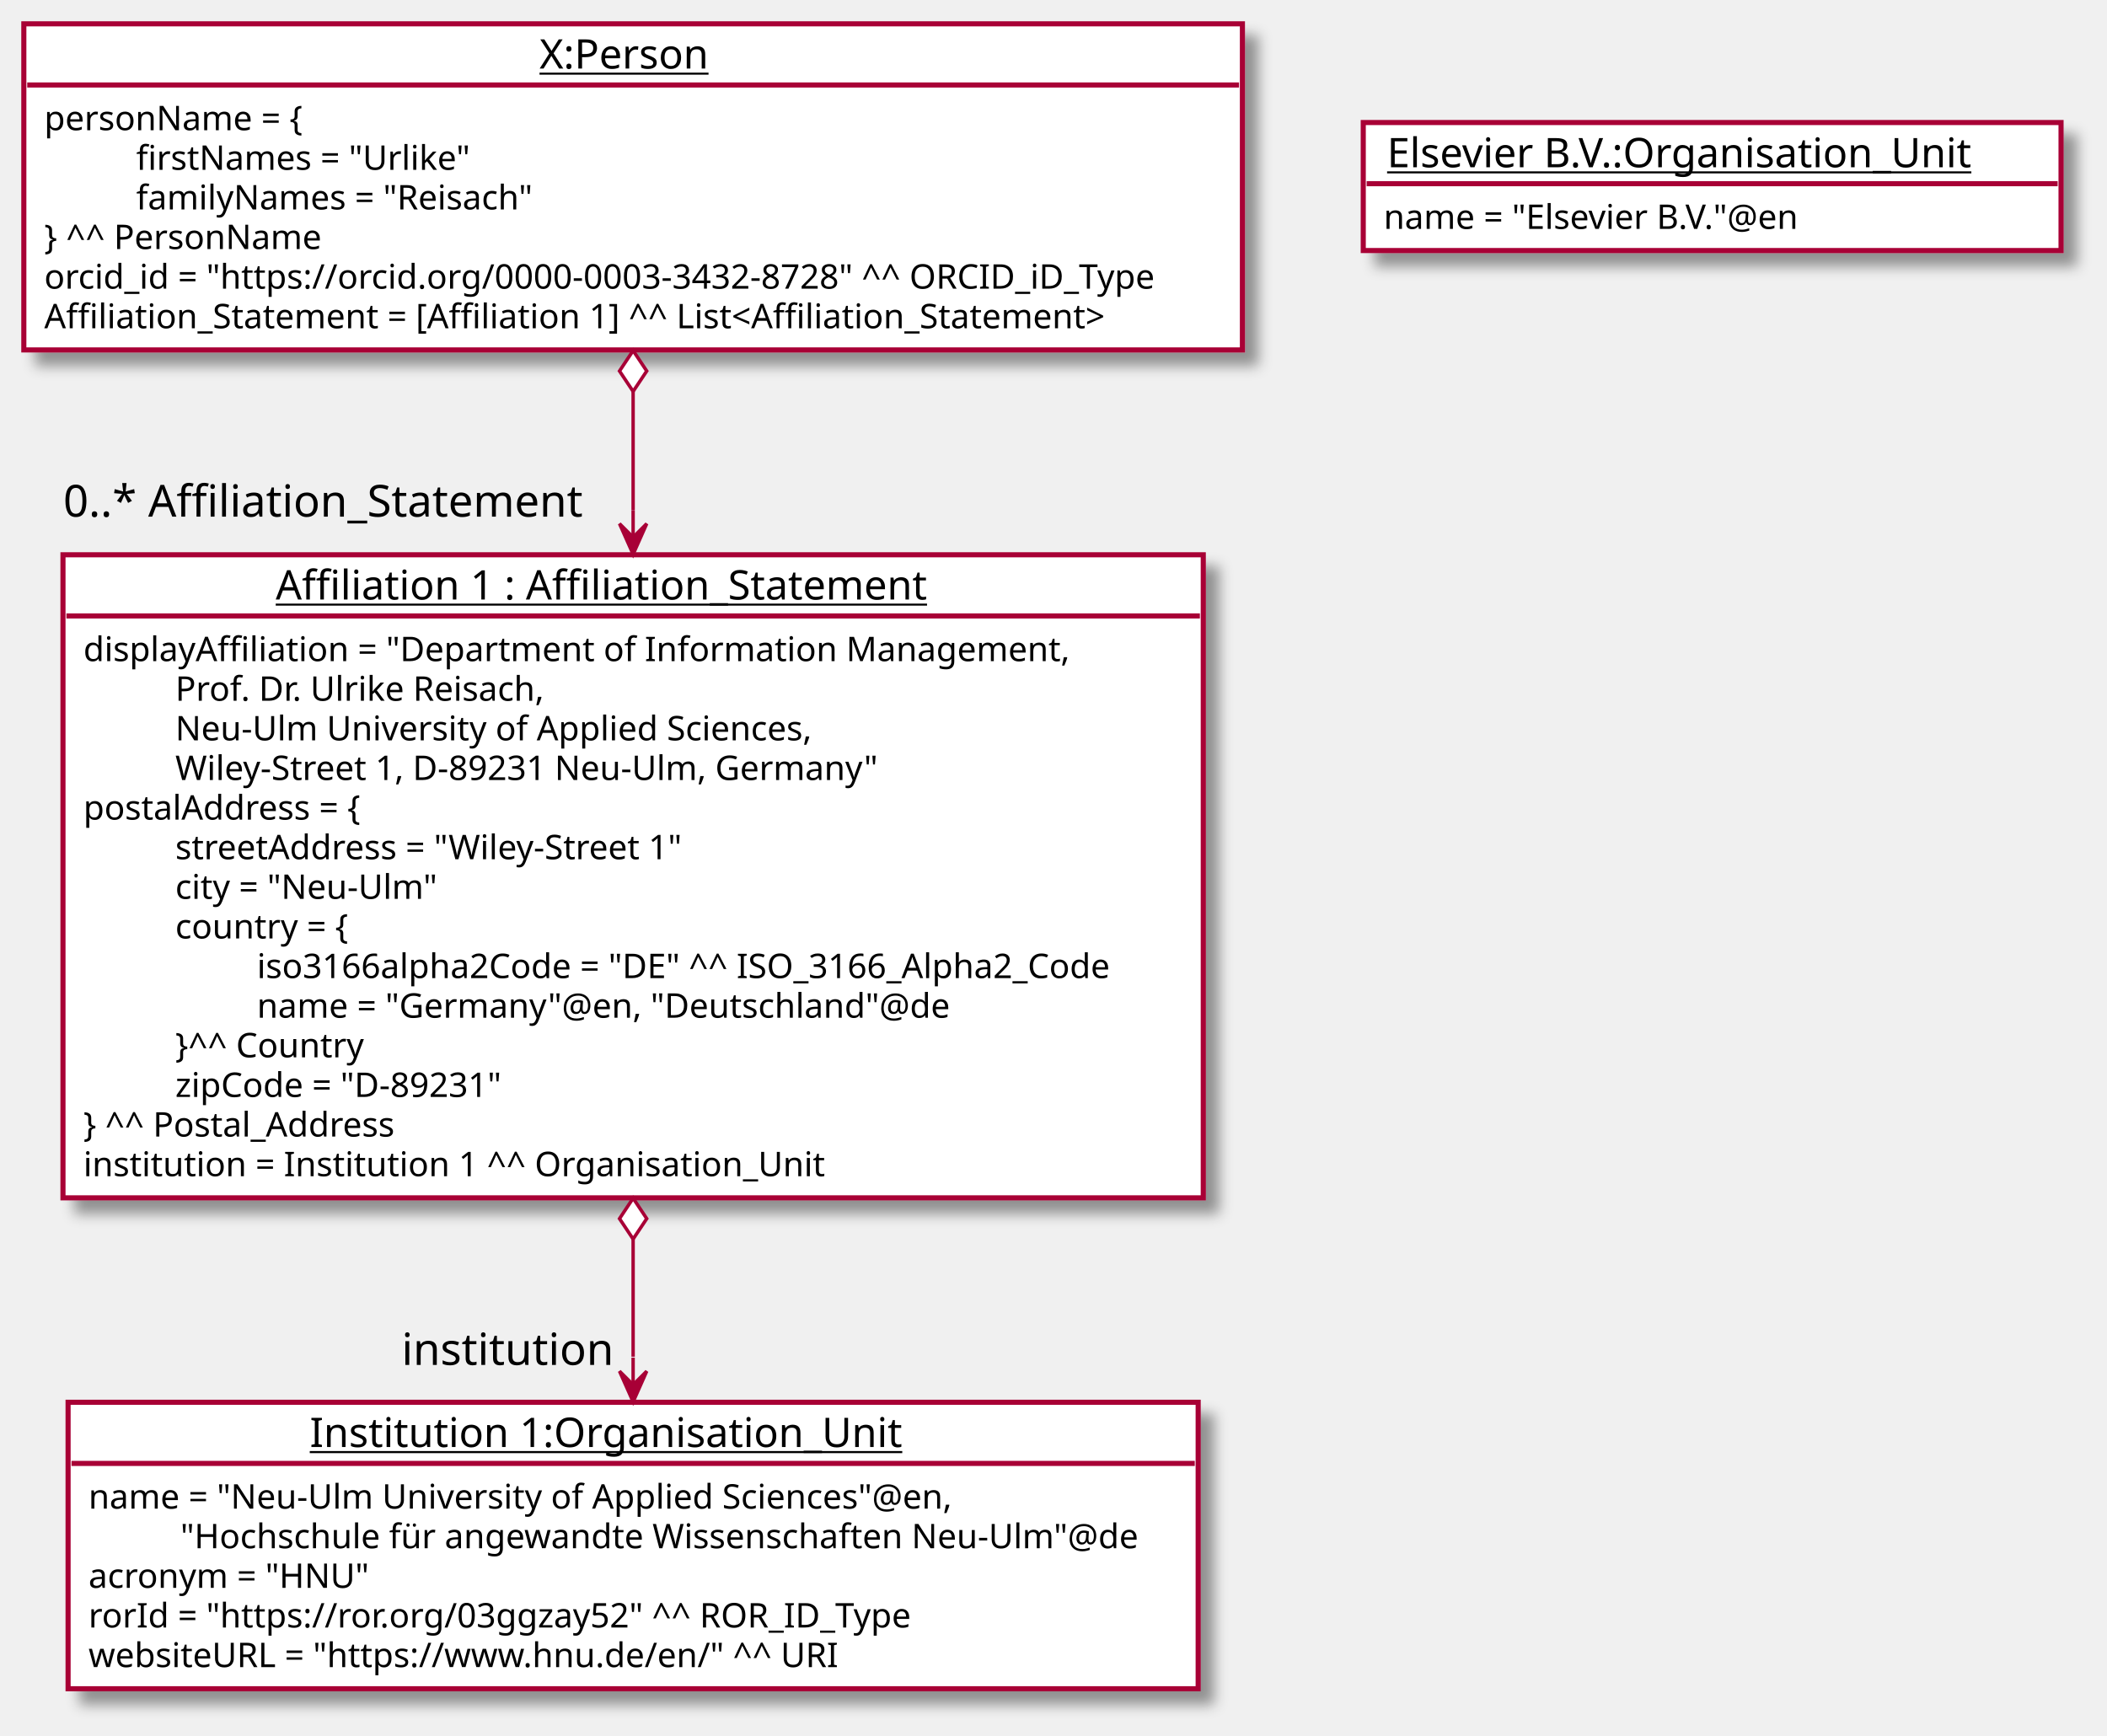
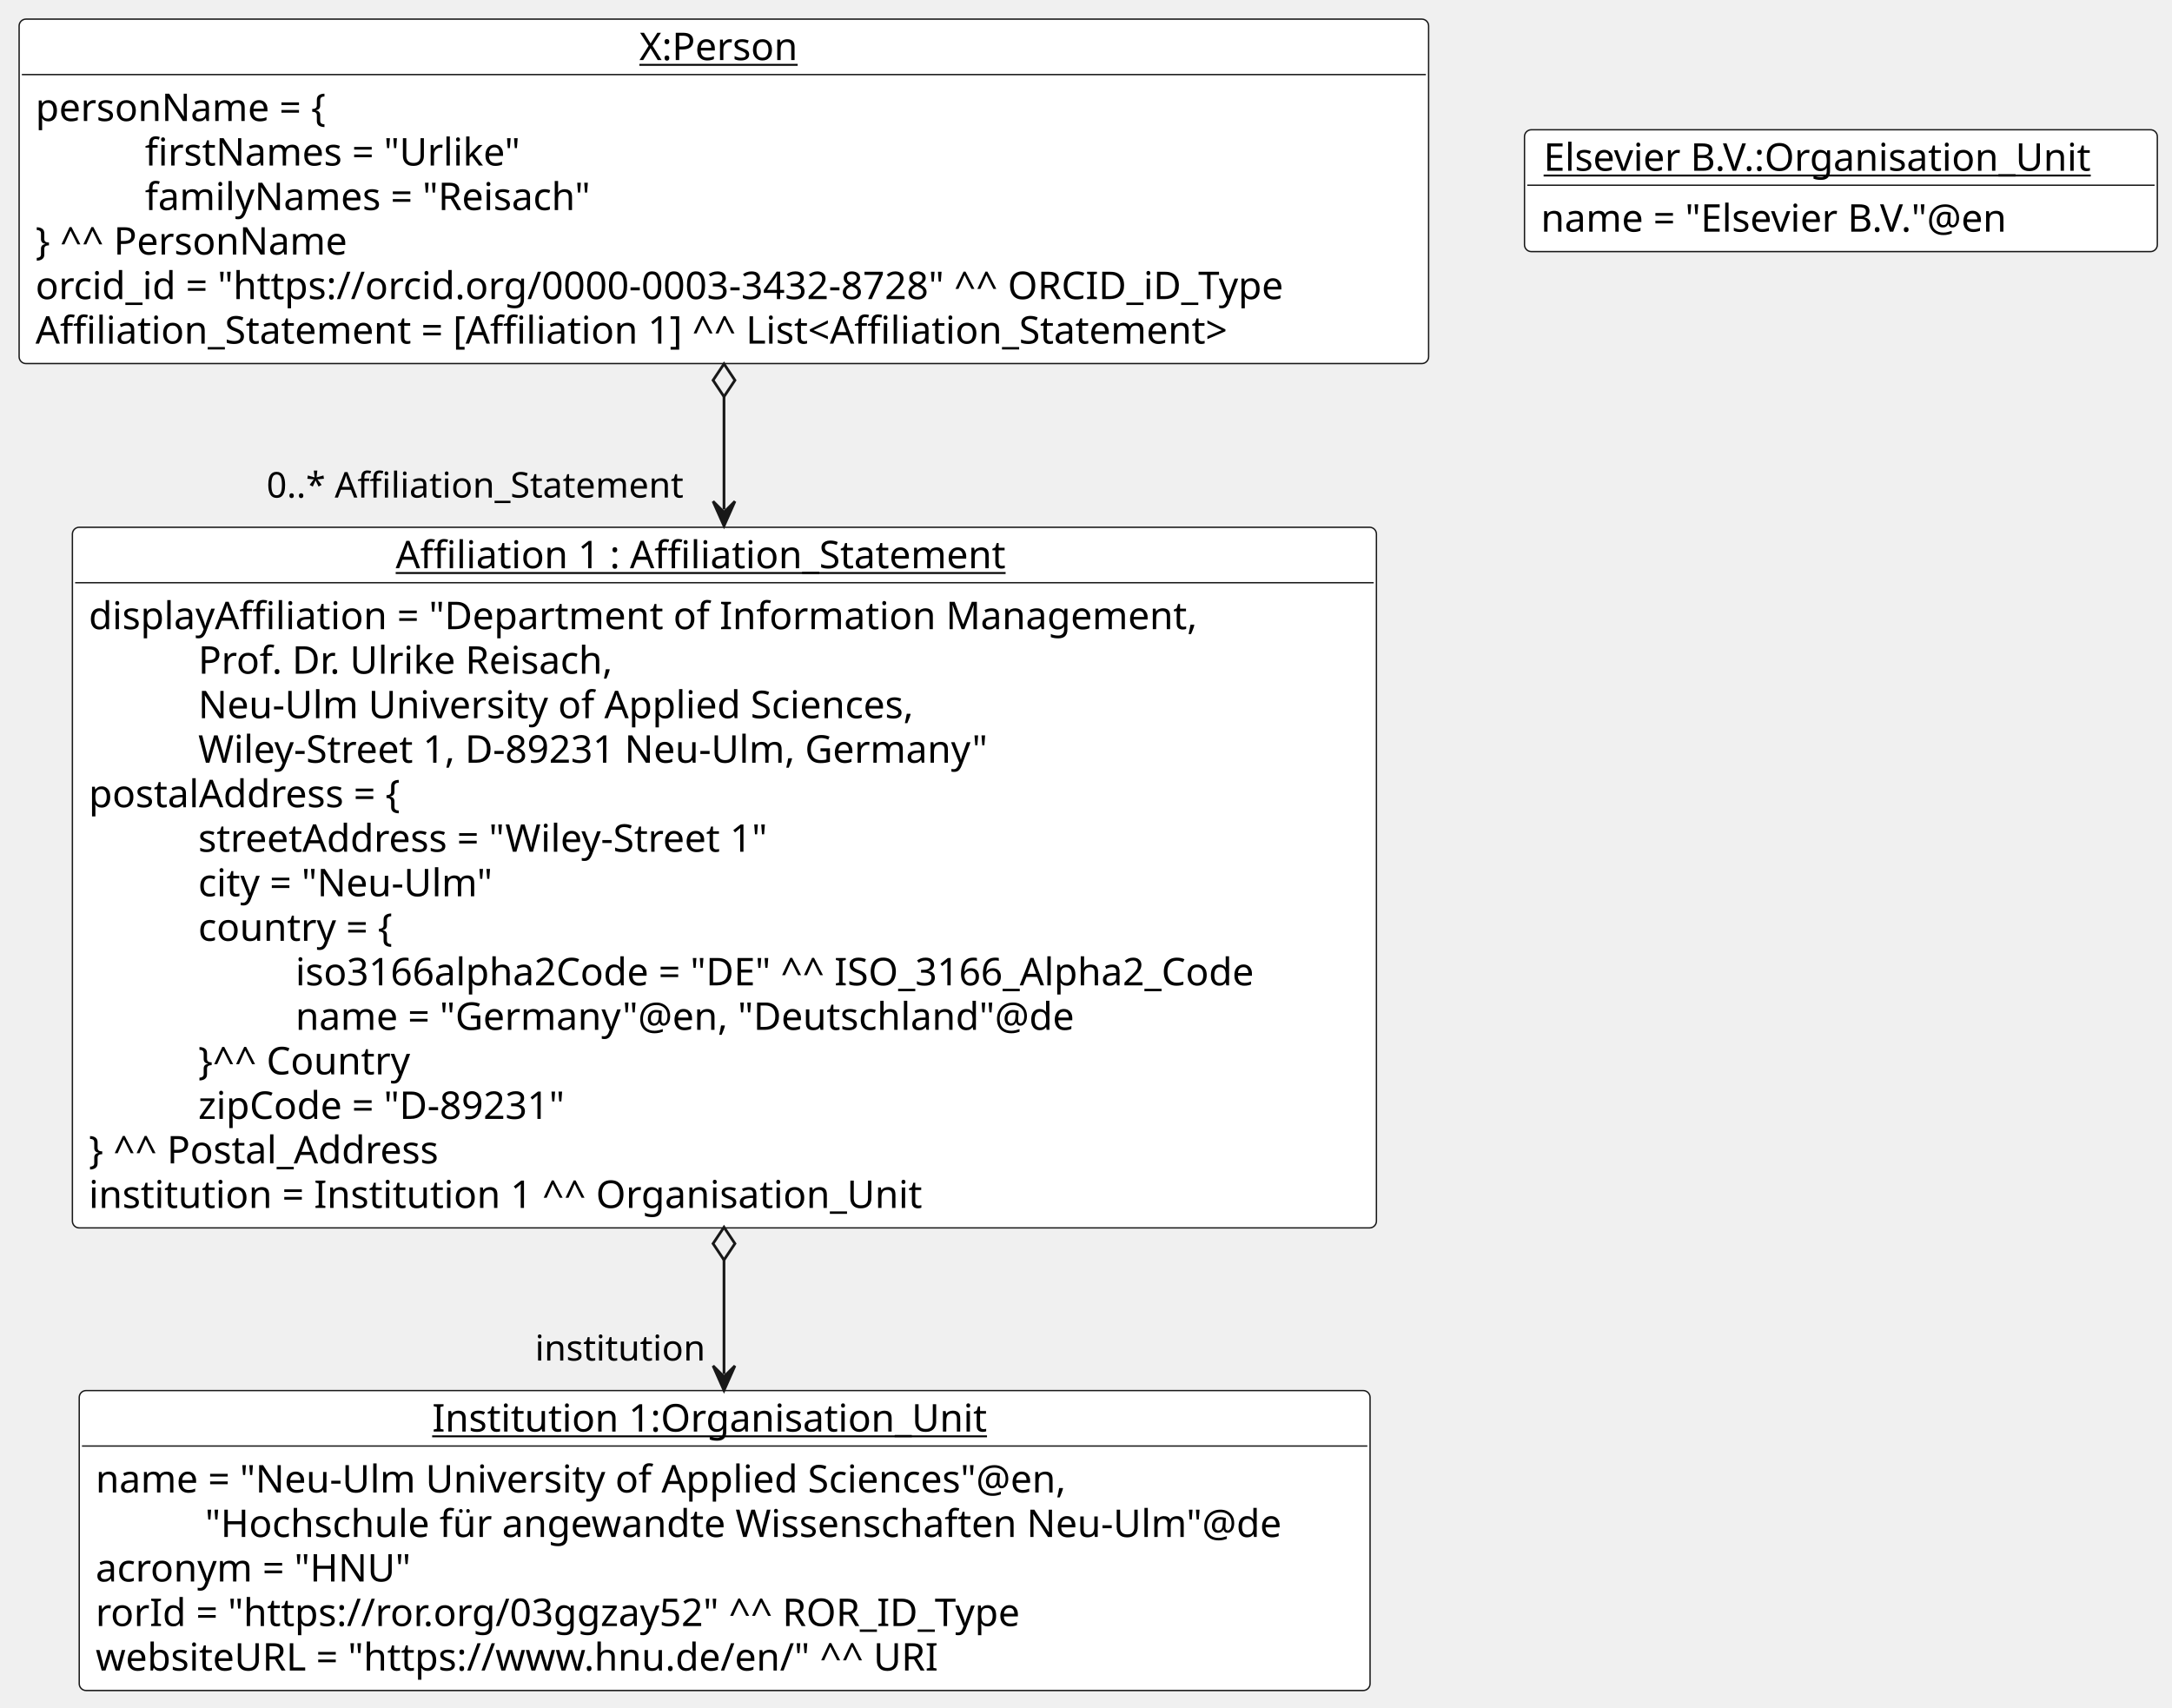
- <svg xmlns="http://www.w3.org/2000/svg" contentScriptType="application/ecmascript" contentStyleType="text/css" height="510px" preserveAspectRatio="none" style="width:619px;height:510px;background:#FFFFFF;" version="1.1" viewBox="0 0 619 510" width="619px" zoomAndPan="magnify">
-   <defs>
-     <filter height="300%" id="f6sjpc8vwcle3" width="300%" x="-1" y="-1">
-       <feGaussianBlur result="blurOut" stdDeviation="2.0" />
-       <feColorMatrix in="blurOut" result="blurOut2" type="matrix" values="0 0 0 0 0 0 0 0 0 0 0 0 0 0 0 0 0 0 .4 0" />
-       <feOffset dx="4.0" dy="4.0" in="blurOut2" result="blurOut3" />
-       <feBlend in="SourceGraphic" in2="blurOut3" mode="normal" />
-     </filter>
-   </defs>
+ <svg xmlns="http://www.w3.org/2000/svg" contentStyleType="text/css" data-diagram-type="CLASS" height="625px" preserveAspectRatio="none" style="width:795px;height:625px;background:#FFFFFF;" version="1.1" viewBox="0 0 795 625" width="795px" zoomAndPan="magnify">
+   <defs />
  <g>
-     <rect fill="#FFFFFF" filter="url(#f6sjpc8vwcle3)" height="95.812" style="stroke:#A80036;stroke-width:1.5;" width="358" x="7" y="7" />
-     <text fill="#000000" font-family="sans-serif" font-size="12" lengthAdjust="spacing" text-decoration="underline" textLength="55" x="158.5" y="20.139">X:Person</text>
-     <line style="stroke:#A80036;stroke-width:1.5;" x1="8" x2="364" y1="24.969" y2="24.969" />
-     <text fill="#000000" font-family="sans-serif" font-size="10" lengthAdjust="spacing" textLength="83" x="13" y="38.251">personName = {</text>
-     <text fill="#000000" font-family="sans-serif" font-size="10" lengthAdjust="spacing" textLength="105" x="40" y="49.892">firstNames = "Urlike"</text>
-     <text fill="#000000" font-family="sans-serif" font-size="10" lengthAdjust="spacing" textLength="126" x="40" y="61.532">familyNames = "Reisach"</text>
-     <text fill="#000000" font-family="sans-serif" font-size="10" lengthAdjust="spacing" textLength="92" x="13" y="73.173">} ^^ PersonName</text>
-     <text fill="#000000" font-family="sans-serif" font-size="10" lengthAdjust="spacing" textLength="346" x="13" y="84.814">orcid_id = "https://orcid.org/0000-0003-3432-8728" ^^ ORCID_iD_Type</text>
-     <text fill="#000000" font-family="sans-serif" font-size="10" lengthAdjust="spacing" textLength="337" x="13" y="96.454">Affiliation_Statement = [Affiliation 1] ^^ List&lt;Affiliation_Statement&gt;</text>
-     <rect fill="#FFFFFF" filter="url(#f6sjpc8vwcle3)" height="84.172" style="stroke:#A80036;stroke-width:1.5;" width="332" x="20" y="412" />
-     <text fill="#000000" font-family="sans-serif" font-size="12" lengthAdjust="spacing" text-decoration="underline" textLength="190" x="91" y="425.139">Institution 1:Organisation_Unit</text>
-     <line style="stroke:#A80036;stroke-width:1.5;" x1="21" x2="351" y1="429.969" y2="429.969" />
-     <text fill="#000000" font-family="sans-serif" font-size="10" lengthAdjust="spacing" textLength="270" x="26" y="443.251">name = "Neu-Ulm University of Applied Sciences"@en,</text>
-     <text fill="#000000" font-family="sans-serif" font-size="10" lengthAdjust="spacing" textLength="293" x="53" y="454.892">"Hochschule für angewandte Wissenschaften Neu-Ulm"@de</text>
-     <text fill="#000000" font-family="sans-serif" font-size="10" lengthAdjust="spacing" textLength="91" x="26" y="466.532">acronym = "HNU"</text>
-     <text fill="#000000" font-family="sans-serif" font-size="10" lengthAdjust="spacing" textLength="258" x="26" y="478.173">rorId = "https://ror.org/03ggzay52" ^^ ROR_ID_Type</text>
-     <text fill="#000000" font-family="sans-serif" font-size="10" lengthAdjust="spacing" textLength="234" x="26" y="489.813">websiteURL = "https://www.hnu.de/en/" ^^ URI</text>
-     <rect fill="#FFFFFF" filter="url(#f6sjpc8vwcle3)" height="37.609" style="stroke:#A80036;stroke-width:1.5;" width="205" x="400.5" y="36" />
-     <text fill="#000000" font-family="sans-serif" font-size="12" lengthAdjust="spacing" text-decoration="underline" textLength="191" x="407.5" y="49.139">Elsevier B.V.:Organisation_Unit</text>
-     <line style="stroke:#A80036;stroke-width:1.5;" x1="401.5" x2="604.5" y1="53.969" y2="53.969" />
-     <text fill="#000000" font-family="sans-serif" font-size="10" lengthAdjust="spacing" textLength="136" x="406.5" y="67.251">name = "Elsevier B.V."@en</text>
-     <rect fill="#FFFFFF" filter="url(#f6sjpc8vwcle3)" height="188.938" style="stroke:#A80036;stroke-width:1.5;" width="335" x="18.5" y="163" />
-     <text fill="#000000" font-family="sans-serif" font-size="12" lengthAdjust="spacing" text-decoration="underline" textLength="210" x="81" y="176.139">Affiliation 1 : Affiliation_Statement</text>
-     <line style="stroke:#A80036;stroke-width:1.5;" x1="19.5" x2="352.5" y1="180.969" y2="180.969" />
-     <text fill="#000000" font-family="sans-serif" font-size="10" lengthAdjust="spacing" textLength="301" x="24.5" y="194.251">displayAffiliation = "Department of Information Management,</text>
-     <text fill="#000000" font-family="sans-serif" font-size="10" lengthAdjust="spacing" textLength="115" x="51.5" y="205.892">Prof. Dr. Ulrike Reisach,</text>
-     <text fill="#000000" font-family="sans-serif" font-size="10" lengthAdjust="spacing" textLength="195" x="51.5" y="217.532">Neu-Ulm University of Applied Sciences,</text>
-     <text fill="#000000" font-family="sans-serif" font-size="10" lengthAdjust="spacing" textLength="221" x="51.5" y="229.173">Wiley-Street 1, D-89231 Neu-Ulm, Germany"</text>
-     <text fill="#000000" font-family="sans-serif" font-size="10" lengthAdjust="spacing" textLength="88" x="24.5" y="240.814">postalAddress = {</text>
-     <text fill="#000000" font-family="sans-serif" font-size="10" lengthAdjust="spacing" textLength="161" x="51.5" y="252.454">streetAddress = "Wiley-Street 1"</text>
-     <text fill="#000000" font-family="sans-serif" font-size="10" lengthAdjust="spacing" textLength="85" x="51.5" y="264.095">city = "Neu-Ulm"</text>
-     <text fill="#000000" font-family="sans-serif" font-size="10" lengthAdjust="spacing" textLength="57" x="51.5" y="275.735">country = {</text>
-     <text fill="#000000" font-family="sans-serif" font-size="10" lengthAdjust="spacing" textLength="272" x="75.5" y="287.376">iso3166alpha2Code = "DE" ^^ ISO_3166_Alpha2_Code</text>
-     <text fill="#000000" font-family="sans-serif" font-size="10" lengthAdjust="spacing" textLength="220" x="75.5" y="299.017">name = "Germany"@en, "Deutschland"@de</text>
-     <text fill="#000000" font-family="sans-serif" font-size="10" lengthAdjust="spacing" textLength="65" x="51.5" y="310.657">}^^ Country</text>
-     <text fill="#000000" font-family="sans-serif" font-size="10" lengthAdjust="spacing" textLength="105" x="51.5" y="322.298">zipCode = "D-89231"</text>
-     <text fill="#000000" font-family="sans-serif" font-size="10" lengthAdjust="spacing" textLength="102" x="24.5" y="333.938">} ^^ Postal_Address</text>
-     <text fill="#000000" font-family="sans-serif" font-size="10" lengthAdjust="spacing" textLength="226" x="24.5" y="345.579">institution = Institution 1 ^^ Organisation_Unit</text>
-     <path codeLine="49" d="M186,364.05 C186,364.05 186,388.14 186,398.62 " fill="none" id="Aff1-Ins1" style="stroke:#A80036;stroke-width:1.0;" />
-     <polygon fill="#A80036" points="186,411.87,190,402.87,186,406.87,182,402.87,186,411.87" style="stroke:#A80036;stroke-width:1.0;" />
-     <line style="stroke:#A80036;stroke-width:1.0;" x1="186" x2="186" y1="406.87" y2="398.87" />
-     <polygon fill="#FFFFFF" points="186,352.05,182,358.05,186,364.05,190,358.05,186,352.05" style="stroke:#A80036;stroke-width:1.0;" />
-     <text fill="#000000" font-family="sans-serif" font-size="13" lengthAdjust="spacing" textLength="63" x="117.98" y="401.024">institution</text>
-     <path codeLine="52" d="M186,115.01 C186,115.01 186,138.25 186,149.8 " fill="none" id="X-Aff1" style="stroke:#A80036;stroke-width:1.0;" />
-     <polygon fill="#A80036" points="186,162.86,190,153.86,186,157.86,182,153.86,186,162.86" style="stroke:#A80036;stroke-width:1.0;" />
-     <line style="stroke:#A80036;stroke-width:1.0;" x1="186" x2="186" y1="157.86" y2="149.86" />
-     <polygon fill="#FFFFFF" points="186,103.01,182,109.01,186,115.01,190,109.01,186,103.01" style="stroke:#A80036;stroke-width:1.0;" />
-     <text fill="#000000" font-family="sans-serif" font-size="13" lengthAdjust="spacing" textLength="161" x="18.585" y="151.795">0..* Affiliation_Statement</text>
+     <g class="entity" data-entity="X" data-source-line="2" data-uid="ent0002" id="entity_X">
+       <rect fill="#FFFFFF" height="126.078" rx="2.5" ry="2.5" style="stroke:#181818;stroke-width:0.5;" width="515.904" x="7" y="7" />
+       <text fill="#000000" font-family="sans-serif" font-size="14" lengthAdjust="spacing" text-decoration="underline" textLength="61.852" x="234.026" y="21.995">X:Person</text>
+       <line style="stroke:#181818;stroke-width:0.5;" x1="8" x2="521.904" y1="27.297" y2="27.297" />
+       <text fill="#000000" font-family="sans-serif" font-size="14" lengthAdjust="spacing" textLength="118.829" x="13" y="44.292">personName = {</text>
+       <text fill="#000000" font-family="sans-serif" font-size="14" lengthAdjust="spacing" textLength="149.967" x="53.052" y="60.589">firstNames = "Urlike"</text>
+       <text fill="#000000" font-family="sans-serif" font-size="14" lengthAdjust="spacing" textLength="179.99" x="53.052" y="76.886">familyNames = "Reisach"</text>
+       <text fill="#000000" font-family="sans-serif" font-size="14" lengthAdjust="spacing" textLength="130.115" x="13" y="93.183">} ^^ PersonName</text>
+       <text fill="#000000" font-family="sans-serif" font-size="14" lengthAdjust="spacing" textLength="503.904" x="13" y="109.48">orcid_id = "https://orcid.org/0000-0003-3432-8728" ^^ ORCID_iD_Type</text>
+       <text fill="#000000" font-family="sans-serif" font-size="14" lengthAdjust="spacing" textLength="486.049" x="13" y="125.776">Affiliation_Statement = [Affiliation 1] ^^ List&lt;Affiliation_Statement&gt;</text>
+     </g>
+     <g class="entity" data-entity="Ins1" data-source-line="13" data-uid="ent0003" id="entity_Ins1">
+       <rect fill="#FFFFFF" height="109.781" rx="2.5" ry="2.5" style="stroke:#181818;stroke-width:0.5;" width="472.476" x="29" y="509" />
+       <text fill="#000000" font-family="sans-serif" font-size="14" lengthAdjust="spacing" text-decoration="underline" textLength="214.122" x="158.177" y="523.995">Institution 1:Organisation_Unit</text>
+       <line style="stroke:#181818;stroke-width:0.5;" x1="30" x2="500.476" y1="529.297" y2="529.297" />
+       <text fill="#000000" font-family="sans-serif" font-size="14" lengthAdjust="spacing" textLength="386.046" x="35" y="546.292">name = "Neu-Ulm University of Applied Sciences"@en,</text>
+       <text fill="#000000" font-family="sans-serif" font-size="14" lengthAdjust="spacing" textLength="420.424" x="75.052" y="562.589">"Hochschule für angewandte Wissenschaften Neu-Ulm"@de</text>
+       <text fill="#000000" font-family="sans-serif" font-size="14" lengthAdjust="spacing" textLength="126.15" x="35" y="578.886">acronym = "HNU"</text>
+       <text fill="#000000" font-family="sans-serif" font-size="14" lengthAdjust="spacing" textLength="372.935" x="35" y="595.183">rorId = "https://ror.org/03ggzay52" ^^ ROR_ID_Type</text>
+       <text fill="#000000" font-family="sans-serif" font-size="14" lengthAdjust="spacing" textLength="336.458" x="35" y="611.48">websiteURL = "https://www.hnu.de/en/" ^^ URI</text>
+     </g>
+     <g class="entity" data-entity="Elsevier" data-source-line="24" data-uid="ent0004" id="entity_Elsevier">
+       <rect fill="#FFFFFF" height="44.594" rx="2.5" ry="2.5" style="stroke:#181818;stroke-width:0.5;" width="231.629" x="558" y="47.5" />
+       <text fill="#000000" font-family="sans-serif" font-size="14" lengthAdjust="spacing" text-decoration="underline" textLength="217.629" x="565" y="62.495">Elsevier B.V.:Organisation_Unit</text>
+       <line style="stroke:#181818;stroke-width:0.5;" x1="559" x2="788.629" y1="67.797" y2="67.797" />
+       <text fill="#000000" font-family="sans-serif" font-size="14" lengthAdjust="spacing" textLength="192.418" x="564" y="84.792">name = "Elsevier B.V."@en</text>
+     </g>
+     <g class="entity" data-entity="Aff1" data-source-line="30" data-uid="ent0005" id="entity_Aff1">
+       <rect fill="#FFFFFF" height="256.453" rx="2.5" ry="2.5" style="stroke:#181818;stroke-width:0.5;" width="477.302" x="26.5" y="193" />
+       <text fill="#000000" font-family="sans-serif" font-size="14" lengthAdjust="spacing" text-decoration="underline" textLength="240.645" x="144.828" y="207.995">Affiliation 1 : Affiliation_Statement</text>
+       <line style="stroke:#181818;stroke-width:0.5;" x1="27.5" x2="502.802" y1="213.297" y2="213.297" />
+       <text fill="#000000" font-family="sans-serif" font-size="14" lengthAdjust="spacing" textLength="432.804" x="32.5" y="230.292">displayAffiliation = "Department of Information Management,</text>
+       <text fill="#000000" font-family="sans-serif" font-size="14" lengthAdjust="spacing" textLength="166.106" x="72.552" y="246.589">Prof. Dr. Ulrike Reisach,</text>
+       <text fill="#000000" font-family="sans-serif" font-size="14" lengthAdjust="spacing" textLength="281.347" x="72.552" y="262.886">Neu-Ulm University of Applied Sciences,</text>
+       <text fill="#000000" font-family="sans-serif" font-size="14" lengthAdjust="spacing" textLength="314.214" x="72.552" y="279.183">Wiley-Street 1, D-89231 Neu-Ulm, Germany"</text>
+       <text fill="#000000" font-family="sans-serif" font-size="14" lengthAdjust="spacing" textLength="128.55" x="32.5" y="295.479">postalAddress = {</text>
+       <text fill="#000000" font-family="sans-serif" font-size="14" lengthAdjust="spacing" textLength="230.85" x="72.552" y="311.776">streetAddress = "Wiley-Street 1"</text>
+       <text fill="#000000" font-family="sans-serif" font-size="14" lengthAdjust="spacing" textLength="119.656" x="72.552" y="328.073">city = "Neu-Ulm"</text>
+       <text fill="#000000" font-family="sans-serif" font-size="14" lengthAdjust="spacing" textLength="83.077" x="72.552" y="344.37">country = {</text>
+       <text fill="#000000" font-family="sans-serif" font-size="14" lengthAdjust="spacing" textLength="389.648" x="108.153" y="360.667">iso3166alpha2Code = "DE" ^^ ISO_3166_Alpha2_Code</text>
+       <text fill="#000000" font-family="sans-serif" font-size="14" lengthAdjust="spacing" textLength="310.42" x="108.153" y="376.964">name = "Germany"@en, "Deutschland"@de</text>
+       <text fill="#000000" font-family="sans-serif" font-size="14" lengthAdjust="spacing" textLength="92.436" x="72.552" y="393.261">}^^ Country</text>
+       <text fill="#000000" font-family="sans-serif" font-size="14" lengthAdjust="spacing" textLength="149.844" x="72.552" y="409.558">zipCode = "D-89231"</text>
+       <text fill="#000000" font-family="sans-serif" font-size="14" lengthAdjust="spacing" textLength="146.836" x="32.5" y="425.854">} ^^ Postal_Address</text>
+       <text fill="#000000" font-family="sans-serif" font-size="14" lengthAdjust="spacing" textLength="333.013" x="32.5" y="442.151">institution = Institution 1 ^^ Organisation_Unit</text>
+     </g>
+     <g class="link" data-entity-1="Aff1" data-entity-2="Ins1" data-source-line="49" data-uid="lnk6" id="link_Aff1_Ins1">
+       <path codeLine="49" d="M265,461.2 C265,482.25 265,485.02 265,502.94" fill="none" id="Aff1-Ins1" style="stroke:#181818;stroke-width:1;" />
+       <polygon fill="none" points="265,449.2,261,455.2,265,461.2,269,455.2,265,449.2" style="stroke:#181818;stroke-width:1;" />
+       <polygon fill="#181818" points="265,508.94,269,499.94,265,503.94,261,499.94,265,508.94" style="stroke:#181818;stroke-width:1;" />
+       <text fill="#000000" font-family="sans-serif" font-size="13" lengthAdjust="spacing" textLength="65.571" x="195.842" y="498.014">institution</text>
+     </g>
+     <g class="link" data-entity-1="X" data-entity-2="Aff1" data-source-line="52" data-uid="lnk7" id="link_X_Aff1">
+       <path codeLine="52" d="M265,145.19 C265,163.34 265,165.87 265,186.51" fill="none" id="X-Aff1" style="stroke:#181818;stroke-width:1;" />
+       <polygon fill="none" points="265,133.19,261,139.19,265,145.19,269,139.19,265,133.19" style="stroke:#181818;stroke-width:1;" />
+       <polygon fill="#181818" points="265,192.51,269,183.51,265,187.51,261,183.51,265,192.51" style="stroke:#181818;stroke-width:1;" />
+       <text fill="#000000" font-family="sans-serif" font-size="13" lengthAdjust="spacing" textLength="163.827" x="97.557" y="182.131">0..* Affiliation_Statement</text>
+     </g>
  </g>
</svg>
